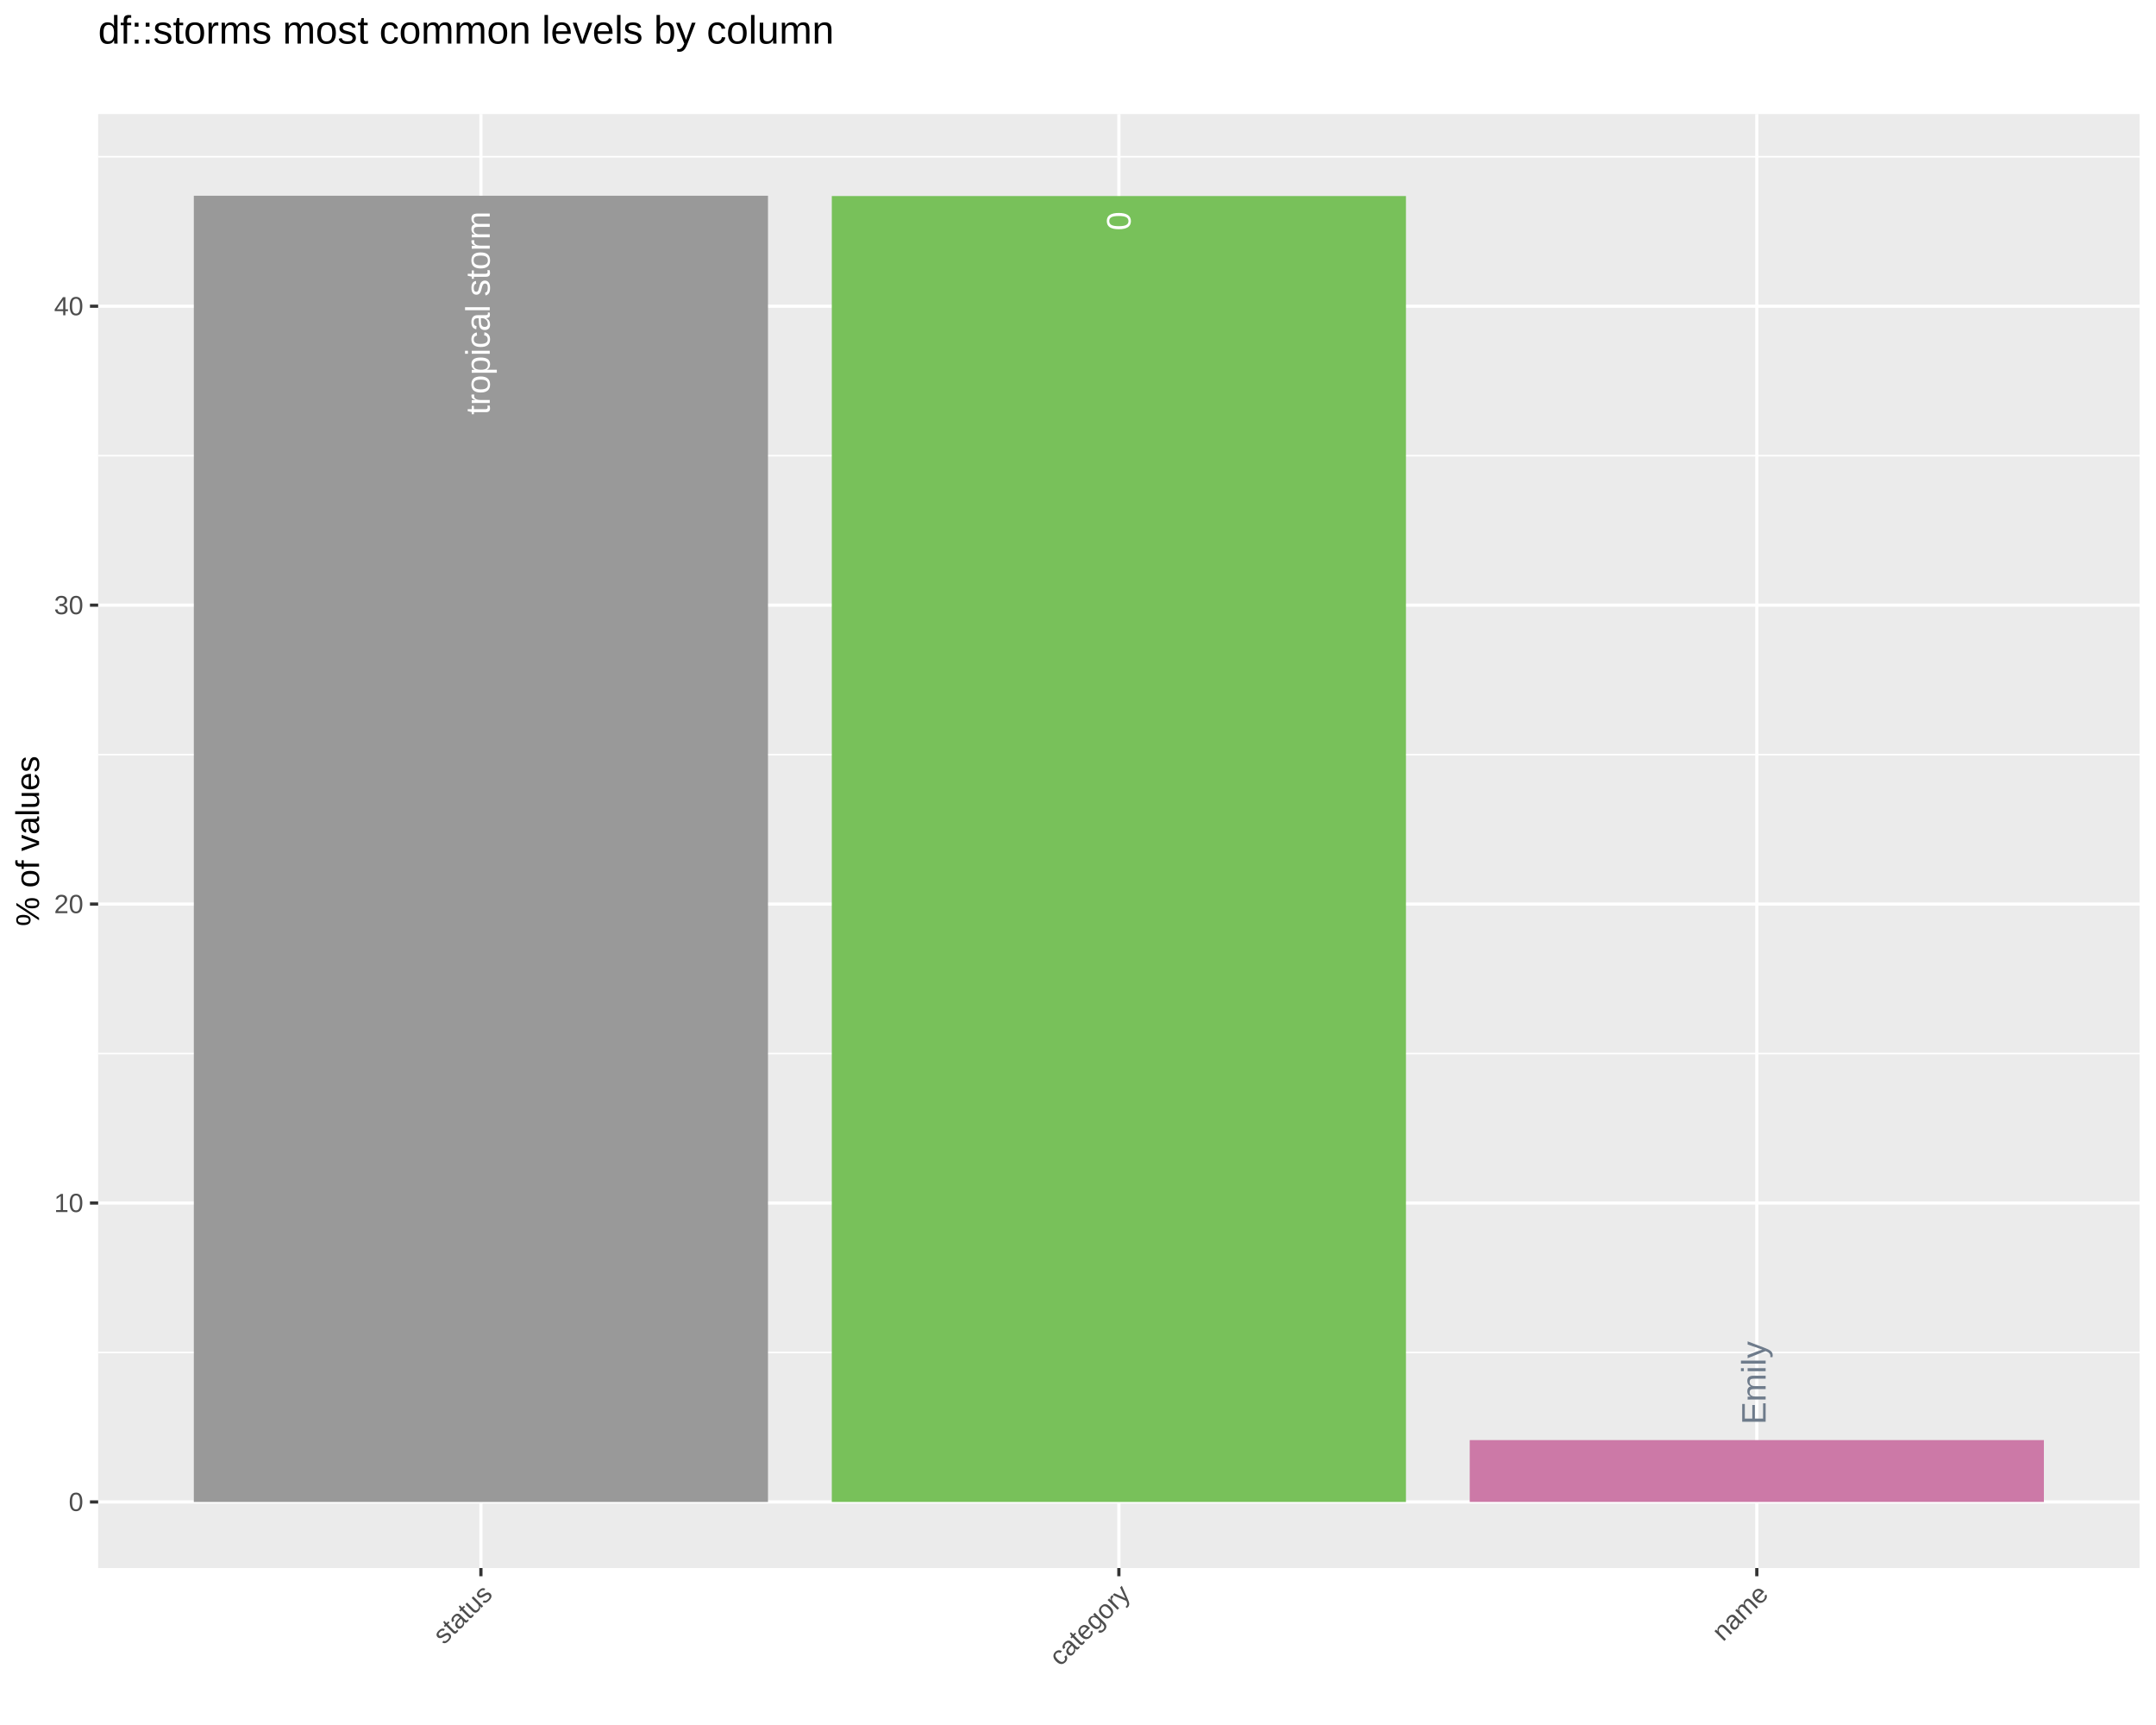
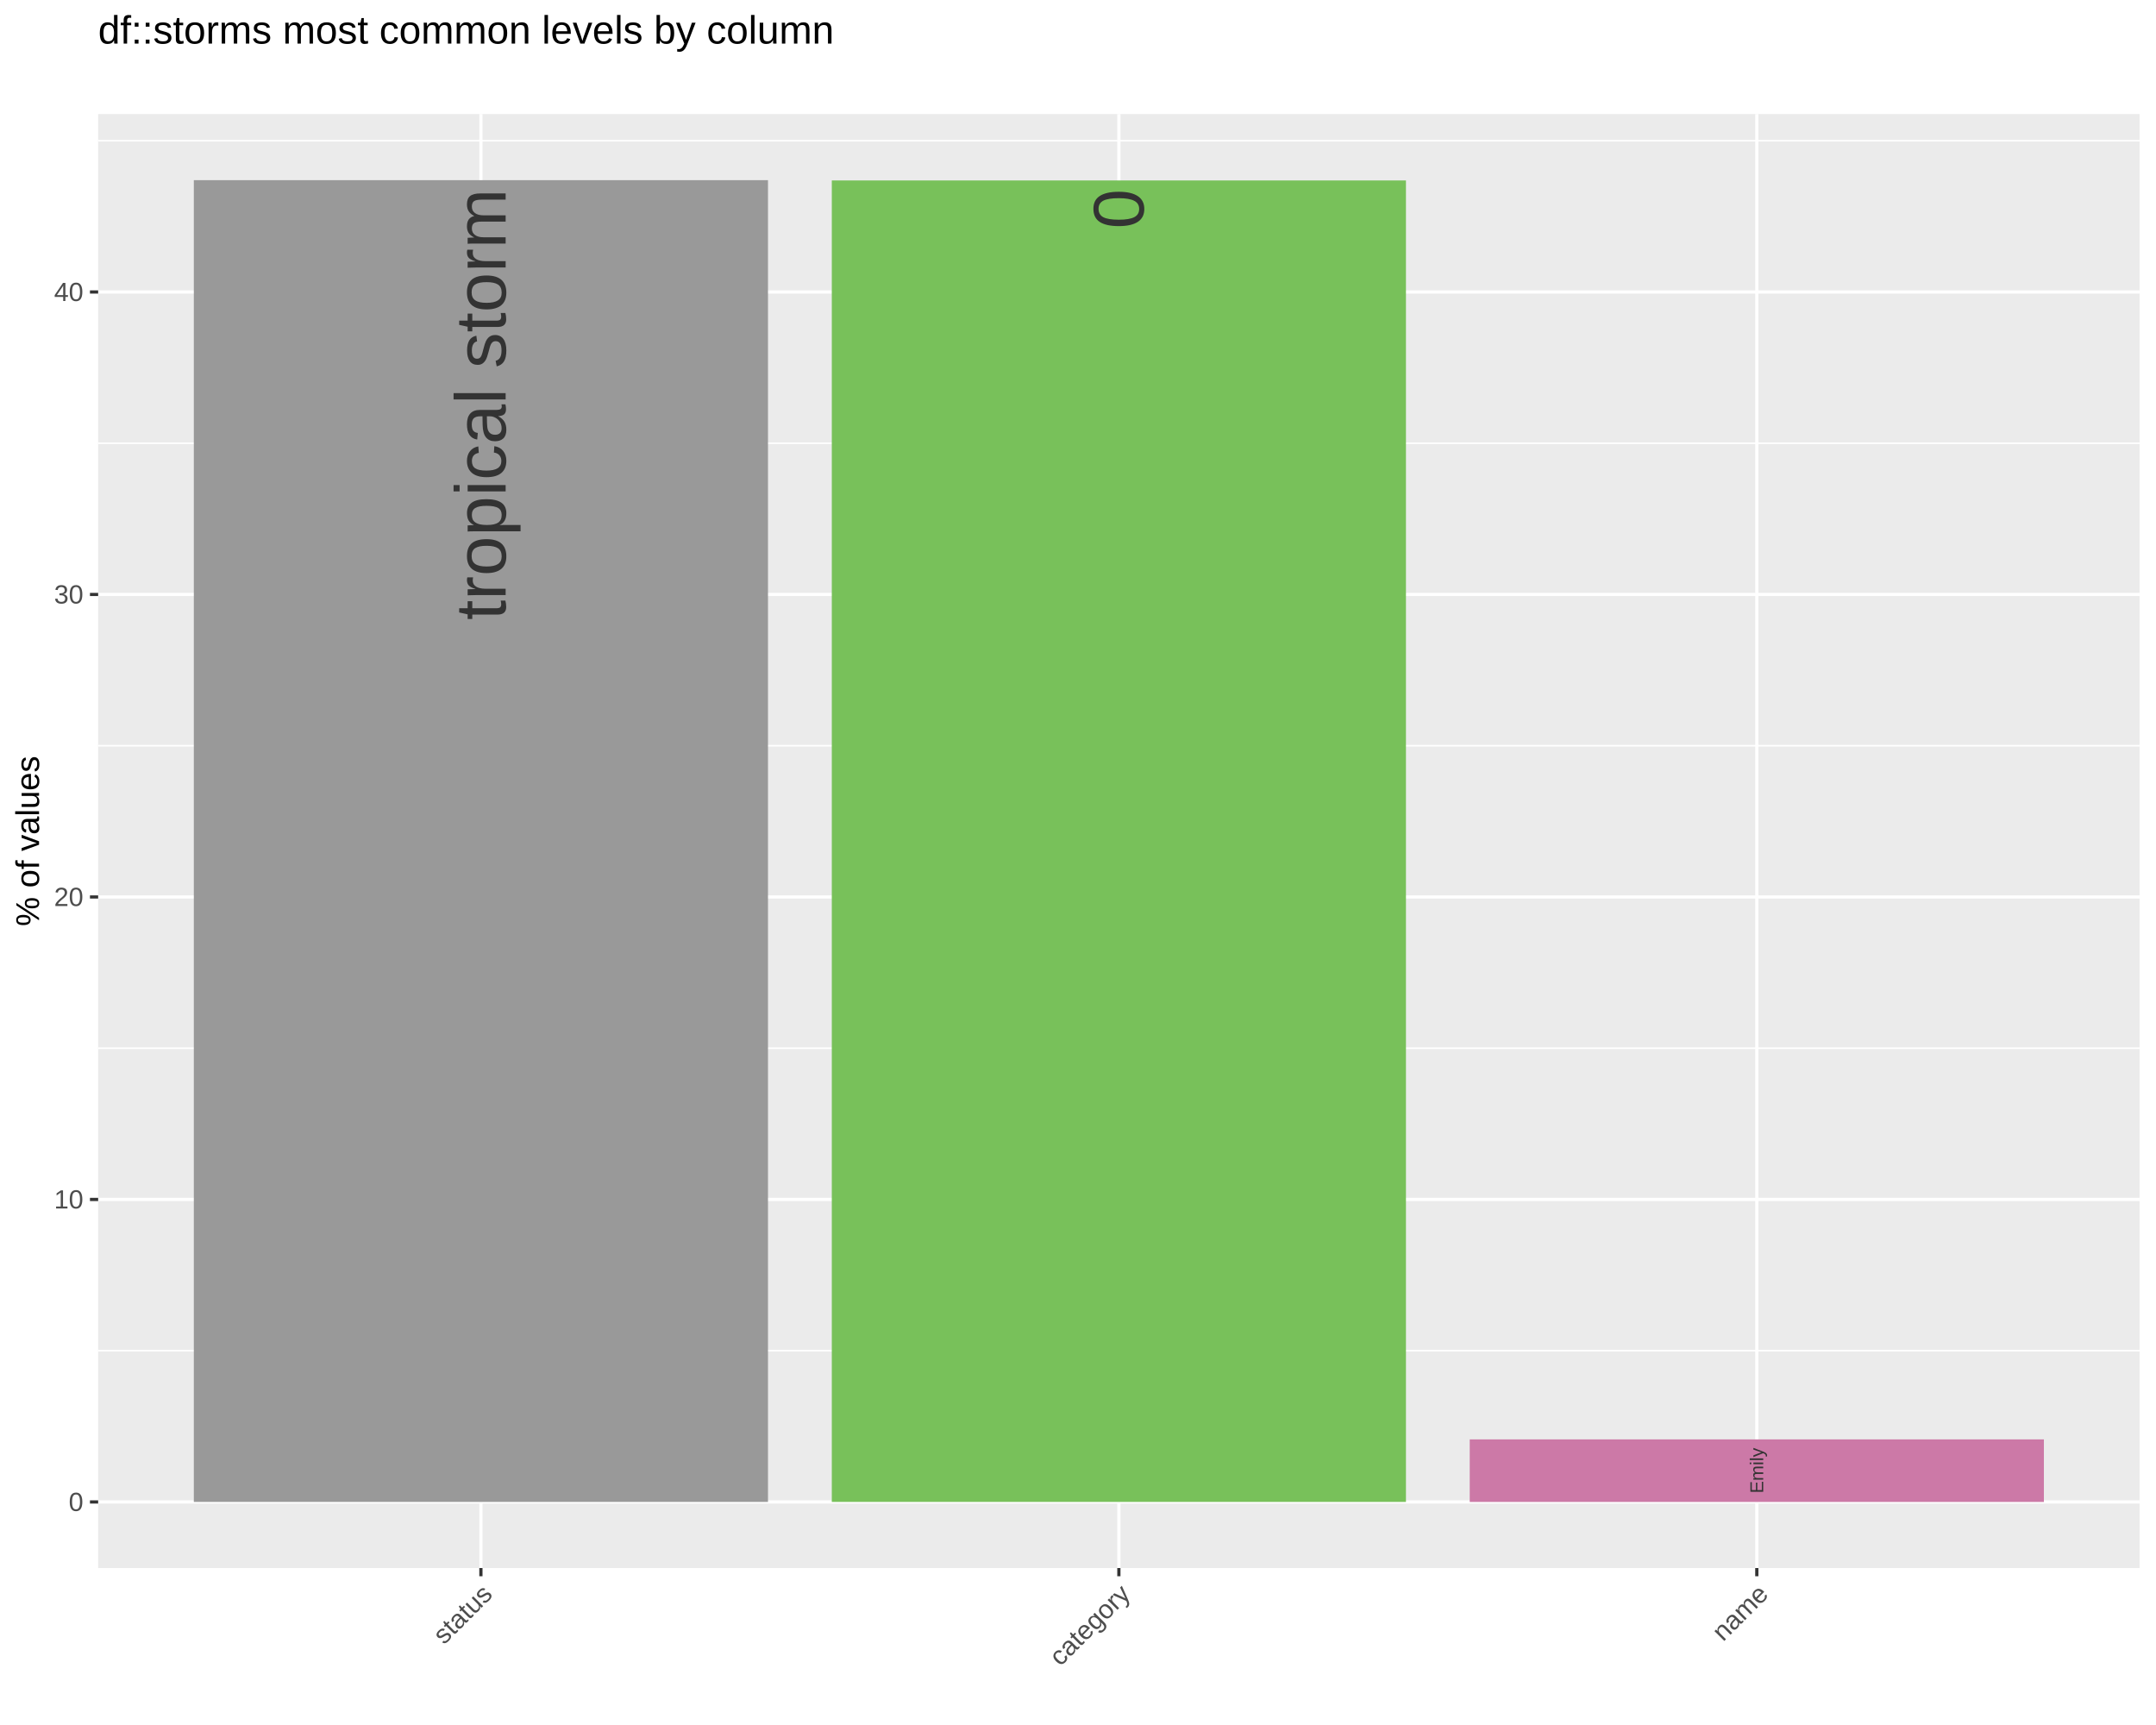
<svg xmlns="http://www.w3.org/2000/svg" viewBox="0 0 720.00 576.00">
  <defs>
    <style type="text/css">
    line, polyline, polygon, path, rect, circle {
      fill: none;
      stroke: #000000;
      stroke-linecap: round;
      stroke-linejoin: round;
      stroke-miterlimit: 10.00;
    }
  </style>
  </defs>
  <rect width="100%" height="100%" style="stroke: none; fill: #FFFFFF;" />
  <rect x="0.00" y="0.00" width="720.00" height="576.00" style="stroke-width: 1.07; stroke: #FFFFFF; fill: #FFFFFF;" />
  <defs>
    <clipPath id="cpMzIuNzh8NzE0LjUyfDUyMy41OHwzOC4wOQ==">
      <rect x="32.78" y="38.09" width="681.74" height="485.49" />
    </clipPath>
  </defs>
  <rect x="32.78" y="38.09" width="681.74" height="485.49" style="stroke-width: 1.07; stroke: none; fill: #EBEBEB;" clip-path="url(#cpMzIuNzh8NzE0LjUyfDUyMy41OHwzOC4wOQ==)" />
-   <polyline points="32.78,451.61 714.52,451.61 " style="stroke-width: 0.53; stroke: #FFFFFF; stroke-linecap: butt;" clip-path="url(#cpMzIuNzh8NzE0LjUyfDUyMy41OHwzOC4wOQ==)" />
-   <polyline points="32.78,351.79 714.52,351.79 " style="stroke-width: 0.53; stroke: #FFFFFF; stroke-linecap: butt;" clip-path="url(#cpMzIuNzh8NzE0LjUyfDUyMy41OHwzOC4wOQ==)" />
-   <polyline points="32.78,251.98 714.52,251.98 " style="stroke-width: 0.53; stroke: #FFFFFF; stroke-linecap: butt;" clip-path="url(#cpMzIuNzh8NzE0LjUyfDUyMy41OHwzOC4wOQ==)" />
-   <polyline points="32.78,152.16 714.52,152.16 " style="stroke-width: 0.53; stroke: #FFFFFF; stroke-linecap: butt;" clip-path="url(#cpMzIuNzh8NzE0LjUyfDUyMy41OHwzOC4wOQ==)" />
-   <polyline points="32.78,52.34 714.52,52.34 " style="stroke-width: 0.53; stroke: #FFFFFF; stroke-linecap: butt;" clip-path="url(#cpMzIuNzh8NzE0LjUyfDUyMy41OHwzOC4wOQ==)" />
+   <polyline points="32.78,451.01 714.52,451.01 " style="stroke-width: 0.53; stroke: #FFFFFF; stroke-linecap: butt;" clip-path="url(#cpMzIuNzh8NzE0LjUyfDUyMy41OHwzOC4wOQ==)" />
+   <polyline points="32.78,350.01 714.52,350.01 " style="stroke-width: 0.53; stroke: #FFFFFF; stroke-linecap: butt;" clip-path="url(#cpMzIuNzh8NzE0LjUyfDUyMy41OHwzOC4wOQ==)" />
+   <polyline points="32.78,249.00 714.52,249.00 " style="stroke-width: 0.53; stroke: #FFFFFF; stroke-linecap: butt;" clip-path="url(#cpMzIuNzh8NzE0LjUyfDUyMy41OHwzOC4wOQ==)" />
+   <polyline points="32.78,148.00 714.52,148.00 " style="stroke-width: 0.53; stroke: #FFFFFF; stroke-linecap: butt;" clip-path="url(#cpMzIuNzh8NzE0LjUyfDUyMy41OHwzOC4wOQ==)" />
+   <polyline points="32.78,46.99 714.52,46.99 " style="stroke-width: 0.53; stroke: #FFFFFF; stroke-linecap: butt;" clip-path="url(#cpMzIuNzh8NzE0LjUyfDUyMy41OHwzOC4wOQ==)" />
  <polyline points="32.78,501.52 714.52,501.52 " style="stroke-width: 1.07; stroke: #FFFFFF; stroke-linecap: butt;" clip-path="url(#cpMzIuNzh8NzE0LjUyfDUyMy41OHwzOC4wOQ==)" />
-   <polyline points="32.78,401.70 714.52,401.70 " style="stroke-width: 1.07; stroke: #FFFFFF; stroke-linecap: butt;" clip-path="url(#cpMzIuNzh8NzE0LjUyfDUyMy41OHwzOC4wOQ==)" />
-   <polyline points="32.78,301.88 714.52,301.88 " style="stroke-width: 1.07; stroke: #FFFFFF; stroke-linecap: butt;" clip-path="url(#cpMzIuNzh8NzE0LjUyfDUyMy41OHwzOC4wOQ==)" />
-   <polyline points="32.78,202.07 714.52,202.07 " style="stroke-width: 1.07; stroke: #FFFFFF; stroke-linecap: butt;" clip-path="url(#cpMzIuNzh8NzE0LjUyfDUyMy41OHwzOC4wOQ==)" />
-   <polyline points="32.78,102.25 714.52,102.25 " style="stroke-width: 1.07; stroke: #FFFFFF; stroke-linecap: butt;" clip-path="url(#cpMzIuNzh8NzE0LjUyfDUyMy41OHwzOC4wOQ==)" />
+   <polyline points="32.78,400.51 714.52,400.51 " style="stroke-width: 1.07; stroke: #FFFFFF; stroke-linecap: butt;" clip-path="url(#cpMzIuNzh8NzE0LjUyfDUyMy41OHwzOC4wOQ==)" />
+   <polyline points="32.78,299.51 714.52,299.51 " style="stroke-width: 1.07; stroke: #FFFFFF; stroke-linecap: butt;" clip-path="url(#cpMzIuNzh8NzE0LjUyfDUyMy41OHwzOC4wOQ==)" />
+   <polyline points="32.78,198.50 714.52,198.50 " style="stroke-width: 1.07; stroke: #FFFFFF; stroke-linecap: butt;" clip-path="url(#cpMzIuNzh8NzE0LjUyfDUyMy41OHwzOC4wOQ==)" />
+   <polyline points="32.78,97.50 714.52,97.50 " style="stroke-width: 1.07; stroke: #FFFFFF; stroke-linecap: butt;" clip-path="url(#cpMzIuNzh8NzE0LjUyfDUyMy41OHwzOC4wOQ==)" />
  <polyline points="160.60,523.58 160.60,38.09 " style="stroke-width: 1.07; stroke: #FFFFFF; stroke-linecap: butt;" clip-path="url(#cpMzIuNzh8NzE0LjUyfDUyMy41OHwzOC4wOQ==)" />
  <polyline points="373.65,523.58 373.65,38.09 " style="stroke-width: 1.07; stroke: #FFFFFF; stroke-linecap: butt;" clip-path="url(#cpMzIuNzh8NzE0LjUyfDUyMy41OHwzOC4wOQ==)" />
  <polyline points="586.69,523.58 586.69,38.09 " style="stroke-width: 1.07; stroke: #FFFFFF; stroke-linecap: butt;" clip-path="url(#cpMzIuNzh8NzE0LjUyfDUyMy41OHwzOC4wOQ==)" />
-   <rect x="64.73" y="65.36" width="191.74" height="436.16" style="stroke-width: 1.07; stroke: none; stroke-linecap: square; stroke-linejoin: miter; fill: #999999;" clip-path="url(#cpMzIuNzh8NzE0LjUyfDUyMy41OHwzOC4wOQ==)" />
-   <rect x="277.78" y="65.46" width="191.74" height="436.06" style="stroke-width: 1.07; stroke: none; stroke-linecap: square; stroke-linejoin: miter; fill: #78C15A;" clip-path="url(#cpMzIuNzh8NzE0LjUyfDUyMy41OHwzOC4wOQ==)" />
-   <rect x="490.82" y="480.87" width="191.74" height="20.64" style="stroke-width: 1.07; stroke: none; stroke-linecap: square; stroke-linejoin: miter; fill: #CC79A7;" clip-path="url(#cpMzIuNzh8NzE0LjUyfDUyMy41OHwzOC4wOQ==)" />
+   <rect x="64.73" y="60.16" width="191.74" height="441.35" style="stroke-width: 1.07; stroke: none; stroke-linecap: square; stroke-linejoin: miter; fill: #999999;" clip-path="url(#cpMzIuNzh8NzE0LjUyfDUyMy41OHwzOC4wOQ==)" />
+   <rect x="277.78" y="60.26" width="191.74" height="441.25" style="stroke-width: 1.07; stroke: none; stroke-linecap: square; stroke-linejoin: miter; fill: #78C15A;" clip-path="url(#cpMzIuNzh8NzE0LjUyfDUyMy41OHwzOC4wOQ==)" />
+   <rect x="490.82" y="480.63" width="191.74" height="20.89" style="stroke-width: 1.07; stroke: none; stroke-linecap: square; stroke-linejoin: miter; fill: #CC79A7;" clip-path="url(#cpMzIuNzh8NzE0LjUyfDUyMy41OHwzOC4wOQ==)" />
  <g clip-path="url(#cpMzIuNzh8NzE0LjUyfDUyMy41OHwzOC4wOQ==)">
-     <text transform="translate(163.55,138.49) rotate(-90)" style="font-size: 11.38px; fill: #FFFFFF; font-family: Liberation Sans;" textLength="3.16px" lengthAdjust="spacingAndGlyphs">t</text>
+     <text transform="translate(168.86,207.04) rotate(-90)" style="font-size: 24.00px; fill: #333333; font-family: Liberation Sans;" textLength="144.05px" lengthAdjust="spacingAndGlyphs">tropical storm</text>
  </g>
  <g clip-path="url(#cpMzIuNzh8NzE0LjUyfDUyMy41OHwzOC4wOQ==)">
-     <text transform="translate(163.55,135.33) rotate(-90)" style="font-size: 11.38px; fill: #FFFFFF; font-family: Liberation Sans;" textLength="3.78px" lengthAdjust="spacingAndGlyphs">r</text>
+     <text transform="translate(381.91,76.44) rotate(-90)" style="font-size: 24.00px; fill: #333333; font-family: Liberation Sans;" textLength="13.34px" lengthAdjust="spacingAndGlyphs">0</text>
  </g>
  <g clip-path="url(#cpMzIuNzh8NzE0LjUyfDUyMy41OHwzOC4wOQ==)">
-     <text transform="translate(163.55,131.55) rotate(-90)" style="font-size: 11.38px; fill: #FFFFFF; font-family: Liberation Sans;" textLength="6.33px" lengthAdjust="spacingAndGlyphs">o</text>
-   </g>
-   <g clip-path="url(#cpMzIuNzh8NzE0LjUyfDUyMy41OHwzOC4wOQ==)">
-     <text transform="translate(163.55,125.22) rotate(-90)" style="font-size: 11.38px; fill: #FFFFFF; font-family: Liberation Sans;" textLength="6.33px" lengthAdjust="spacingAndGlyphs">p</text>
-   </g>
-   <g clip-path="url(#cpMzIuNzh8NzE0LjUyfDUyMy41OHwzOC4wOQ==)">
-     <text transform="translate(163.55,118.89) rotate(-90)" style="font-size: 11.38px; fill: #FFFFFF; font-family: Liberation Sans;" textLength="2.53px" lengthAdjust="spacingAndGlyphs">i</text>
-   </g>
-   <g clip-path="url(#cpMzIuNzh8NzE0LjUyfDUyMy41OHwzOC4wOQ==)">
-     <text transform="translate(163.55,116.36) rotate(-90)" style="font-size: 11.38px; fill: #FFFFFF; font-family: Liberation Sans;" textLength="5.69px" lengthAdjust="spacingAndGlyphs">c</text>
-   </g>
-   <g clip-path="url(#cpMzIuNzh8NzE0LjUyfDUyMy41OHwzOC4wOQ==)">
-     <text transform="translate(163.55,110.68) rotate(-90)" style="font-size: 11.38px; fill: #FFFFFF; font-family: Liberation Sans;" textLength="6.33px" lengthAdjust="spacingAndGlyphs">a</text>
-   </g>
-   <g clip-path="url(#cpMzIuNzh8NzE0LjUyfDUyMy41OHwzOC4wOQ==)">
-     <text transform="translate(163.55,104.35) rotate(-90)" style="font-size: 11.38px; fill: #FFFFFF; font-family: Liberation Sans;" textLength="2.53px" lengthAdjust="spacingAndGlyphs">l</text>
-   </g>
-   <g clip-path="url(#cpMzIuNzh8NzE0LjUyfDUyMy41OHwzOC4wOQ==)">
-     <text transform="translate(163.55,101.82) rotate(-90)" style="font-size: 11.38px; fill: #FFFFFF; font-family: Symbola;" textLength="2.84px" lengthAdjust="spacingAndGlyphs"> </text>
-   </g>
-   <g clip-path="url(#cpMzIuNzh8NzE0LjUyfDUyMy41OHwzOC4wOQ==)">
-     <text transform="translate(163.55,98.97) rotate(-90)" style="font-size: 11.38px; fill: #FFFFFF; font-family: Liberation Sans;" textLength="5.69px" lengthAdjust="spacingAndGlyphs">s</text>
-   </g>
-   <g clip-path="url(#cpMzIuNzh8NzE0LjUyfDUyMy41OHwzOC4wOQ==)">
-     <text transform="translate(163.55,93.28) rotate(-90)" style="font-size: 11.38px; fill: #FFFFFF; font-family: Liberation Sans;" textLength="3.16px" lengthAdjust="spacingAndGlyphs">t</text>
-   </g>
-   <g clip-path="url(#cpMzIuNzh8NzE0LjUyfDUyMy41OHwzOC4wOQ==)">
-     <text transform="translate(163.55,90.13) rotate(-90)" style="font-size: 11.38px; fill: #FFFFFF; font-family: Liberation Sans;" textLength="6.33px" lengthAdjust="spacingAndGlyphs">o</text>
-   </g>
-   <g clip-path="url(#cpMzIuNzh8NzE0LjUyfDUyMy41OHwzOC4wOQ==)">
-     <text transform="translate(163.55,83.80) rotate(-90)" style="font-size: 11.38px; fill: #FFFFFF; font-family: Liberation Sans;" textLength="3.78px" lengthAdjust="spacingAndGlyphs">r</text>
-   </g>
-   <g clip-path="url(#cpMzIuNzh8NzE0LjUyfDUyMy41OHwzOC4wOQ==)">
-     <text transform="translate(163.55,80.02) rotate(-90)" style="font-size: 11.38px; fill: #FFFFFF; font-family: Liberation Sans;" textLength="9.47px" lengthAdjust="spacingAndGlyphs">m</text>
-   </g>
-   <g clip-path="url(#cpMzIuNzh8NzE0LjUyfDUyMy41OHwzOC4wOQ==)">
-     <text transform="translate(377.56,76.98) rotate(-90)" style="font-size: 11.38px; fill: #FFFFFF; font-family: Liberation Sans;" textLength="6.33px" lengthAdjust="spacingAndGlyphs">0</text>
-   </g>
-   <g clip-path="url(#cpMzIuNzh8NzE0LjUyfDUyMy41OHwzOC4wOQ==)">
-     <text transform="translate(589.64,475.68) rotate(-90)" style="font-size: 11.38px; fill: #6E7B8B; font-family: Liberation Sans;" textLength="7.59px" lengthAdjust="spacingAndGlyphs">E</text>
-   </g>
-   <g clip-path="url(#cpMzIuNzh8NzE0LjUyfDUyMy41OHwzOC4wOQ==)">
-     <text transform="translate(589.64,468.09) rotate(-90)" style="font-size: 11.38px; fill: #6E7B8B; font-family: Liberation Sans;" textLength="9.47px" lengthAdjust="spacingAndGlyphs">m</text>
-   </g>
-   <g clip-path="url(#cpMzIuNzh8NzE0LjUyfDUyMy41OHwzOC4wOQ==)">
-     <text transform="translate(589.64,458.62) rotate(-90)" style="font-size: 11.38px; fill: #6E7B8B; font-family: Liberation Sans;" textLength="2.53px" lengthAdjust="spacingAndGlyphs">i</text>
-   </g>
-   <g clip-path="url(#cpMzIuNzh8NzE0LjUyfDUyMy41OHwzOC4wOQ==)">
-     <text transform="translate(589.64,456.09) rotate(-90)" style="font-size: 11.38px; fill: #6E7B8B; font-family: Liberation Sans;" textLength="2.53px" lengthAdjust="spacingAndGlyphs">l</text>
-   </g>
-   <g clip-path="url(#cpMzIuNzh8NzE0LjUyfDUyMy41OHwzOC4wOQ==)">
-     <text transform="translate(589.64,453.56) rotate(-90)" style="font-size: 11.38px; fill: #6E7B8B; font-family: Liberation Sans;" textLength="5.69px" lengthAdjust="spacingAndGlyphs">y</text>
+     <text transform="translate(588.83,498.65) rotate(-90)" style="font-size: 6.22px; fill: #333333; font-family: Liberation Sans;" textLength="15.19px" lengthAdjust="spacingAndGlyphs">Emily</text>
  </g>
  <defs>
    <clipPath id="cpMC4wMHw3MjAuMDB8NTc2LjAwfDAuMDA=">
      <rect x="0.00" y="0.00" width="720.00" height="576.00" />
    </clipPath>
  </defs>
  <g clip-path="url(#cpMC4wMHw3MjAuMDB8NTc2LjAwfDAuMDA=)">
    <text x="22.95" y="504.54" style="font-size: 8.80px; fill: #4D4D4D; font-family: Liberation Sans;" textLength="4.89px" lengthAdjust="spacingAndGlyphs">0</text>
  </g>
  <g clip-path="url(#cpMC4wMHw3MjAuMDB8NTc2LjAwfDAuMDA=)">
-     <text x="18.06" y="404.72" style="font-size: 8.80px; fill: #4D4D4D; font-family: Liberation Sans;" textLength="9.78px" lengthAdjust="spacingAndGlyphs">10</text>
+     <text x="18.06" y="403.53" style="font-size: 8.80px; fill: #4D4D4D; font-family: Liberation Sans;" textLength="9.78px" lengthAdjust="spacingAndGlyphs">10</text>
  </g>
  <g clip-path="url(#cpMC4wMHw3MjAuMDB8NTc2LjAwfDAuMDA=)">
-     <text x="18.06" y="304.91" style="font-size: 8.80px; fill: #4D4D4D; font-family: Liberation Sans;" textLength="9.78px" lengthAdjust="spacingAndGlyphs">20</text>
+     <text x="18.06" y="302.53" style="font-size: 8.80px; fill: #4D4D4D; font-family: Liberation Sans;" textLength="9.78px" lengthAdjust="spacingAndGlyphs">20</text>
  </g>
  <g clip-path="url(#cpMC4wMHw3MjAuMDB8NTc2LjAwfDAuMDA=)">
-     <text x="18.06" y="205.09" style="font-size: 8.80px; fill: #4D4D4D; font-family: Liberation Sans;" textLength="9.78px" lengthAdjust="spacingAndGlyphs">30</text>
+     <text x="18.06" y="201.52" style="font-size: 8.80px; fill: #4D4D4D; font-family: Liberation Sans;" textLength="9.78px" lengthAdjust="spacingAndGlyphs">30</text>
  </g>
  <g clip-path="url(#cpMC4wMHw3MjAuMDB8NTc2LjAwfDAuMDA=)">
-     <text x="18.06" y="105.27" style="font-size: 8.80px; fill: #4D4D4D; font-family: Liberation Sans;" textLength="9.78px" lengthAdjust="spacingAndGlyphs">40</text>
+     <text x="18.06" y="100.52" style="font-size: 8.80px; fill: #4D4D4D; font-family: Liberation Sans;" textLength="9.78px" lengthAdjust="spacingAndGlyphs">40</text>
  </g>
  <polyline points="30.04,501.52 32.78,501.52 " style="stroke-width: 1.07; stroke: #333333; stroke-linecap: butt;" clip-path="url(#cpMC4wMHw3MjAuMDB8NTc2LjAwfDAuMDA=)" />
-   <polyline points="30.04,401.70 32.78,401.70 " style="stroke-width: 1.07; stroke: #333333; stroke-linecap: butt;" clip-path="url(#cpMC4wMHw3MjAuMDB8NTc2LjAwfDAuMDA=)" />
-   <polyline points="30.04,301.88 32.78,301.88 " style="stroke-width: 1.07; stroke: #333333; stroke-linecap: butt;" clip-path="url(#cpMC4wMHw3MjAuMDB8NTc2LjAwfDAuMDA=)" />
-   <polyline points="30.04,202.07 32.78,202.07 " style="stroke-width: 1.07; stroke: #333333; stroke-linecap: butt;" clip-path="url(#cpMC4wMHw3MjAuMDB8NTc2LjAwfDAuMDA=)" />
-   <polyline points="30.04,102.25 32.78,102.25 " style="stroke-width: 1.07; stroke: #333333; stroke-linecap: butt;" clip-path="url(#cpMC4wMHw3MjAuMDB8NTc2LjAwfDAuMDA=)" />
+   <polyline points="30.04,400.51 32.78,400.51 " style="stroke-width: 1.07; stroke: #333333; stroke-linecap: butt;" clip-path="url(#cpMC4wMHw3MjAuMDB8NTc2LjAwfDAuMDA=)" />
+   <polyline points="30.04,299.51 32.78,299.51 " style="stroke-width: 1.07; stroke: #333333; stroke-linecap: butt;" clip-path="url(#cpMC4wMHw3MjAuMDB8NTc2LjAwfDAuMDA=)" />
+   <polyline points="30.04,198.50 32.78,198.50 " style="stroke-width: 1.07; stroke: #333333; stroke-linecap: butt;" clip-path="url(#cpMC4wMHw3MjAuMDB8NTc2LjAwfDAuMDA=)" />
+   <polyline points="30.04,97.50 32.78,97.50 " style="stroke-width: 1.07; stroke: #333333; stroke-linecap: butt;" clip-path="url(#cpMC4wMHw3MjAuMDB8NTc2LjAwfDAuMDA=)" />
  <polyline points="160.60,526.32 160.60,523.58 " style="stroke-width: 1.07; stroke: #333333; stroke-linecap: butt;" clip-path="url(#cpMC4wMHw3MjAuMDB8NTc2LjAwfDAuMDA=)" />
  <polyline points="373.65,526.32 373.65,523.58 " style="stroke-width: 1.07; stroke: #333333; stroke-linecap: butt;" clip-path="url(#cpMC4wMHw3MjAuMDB8NTc2LjAwfDAuMDA=)" />
  <polyline points="586.69,526.32 586.69,523.58 " style="stroke-width: 1.07; stroke: #333333; stroke-linecap: butt;" clip-path="url(#cpMC4wMHw3MjAuMDB8NTc2LjAwfDAuMDA=)" />
  <g clip-path="url(#cpMC4wMHw3MjAuMDB8NTc2LjAwfDAuMDA=)">
    <text transform="translate(148.28,549.39) rotate(-45)" style="font-size: 8.80px; fill: #4D4D4D; font-family: Liberation Sans;" textLength="23.47px" lengthAdjust="spacingAndGlyphs">status</text>
  </g>
  <g clip-path="url(#cpMC4wMHw3MjAuMDB8NTc2LjAwfDAuMDA=)">
    <text transform="translate(354.07,556.64) rotate(-45)" style="font-size: 8.80px; fill: #4D4D4D; font-family: Liberation Sans;" textLength="33.73px" lengthAdjust="spacingAndGlyphs">category</text>
  </g>
  <g clip-path="url(#cpMC4wMHw3MjAuMDB8NTc2LjAwfDAuMDA=)">
    <text transform="translate(575.41,548.35) rotate(-45)" style="font-size: 8.80px; fill: #4D4D4D; font-family: Liberation Sans;" textLength="22.00px" lengthAdjust="spacingAndGlyphs">name</text>
  </g>
  <g clip-path="url(#cpMC4wMHw3MjAuMDB8NTc2LjAwfDAuMDA=)">
    <text transform="translate(13.04,309.29) rotate(-90)" style="font-size: 11.00px; font-family: Liberation Sans;" textLength="56.91px" lengthAdjust="spacingAndGlyphs">% of values</text>
  </g>
  <g clip-path="url(#cpMC4wMHw3MjAuMDB8NTc2LjAwfDAuMDA=)">
    <text x="32.78" y="14.56" style="font-size: 13.20px; font-family: Liberation Sans;" textLength="245.38px" lengthAdjust="spacingAndGlyphs">df::storms most common levels by column</text>
  </g>
</svg>
